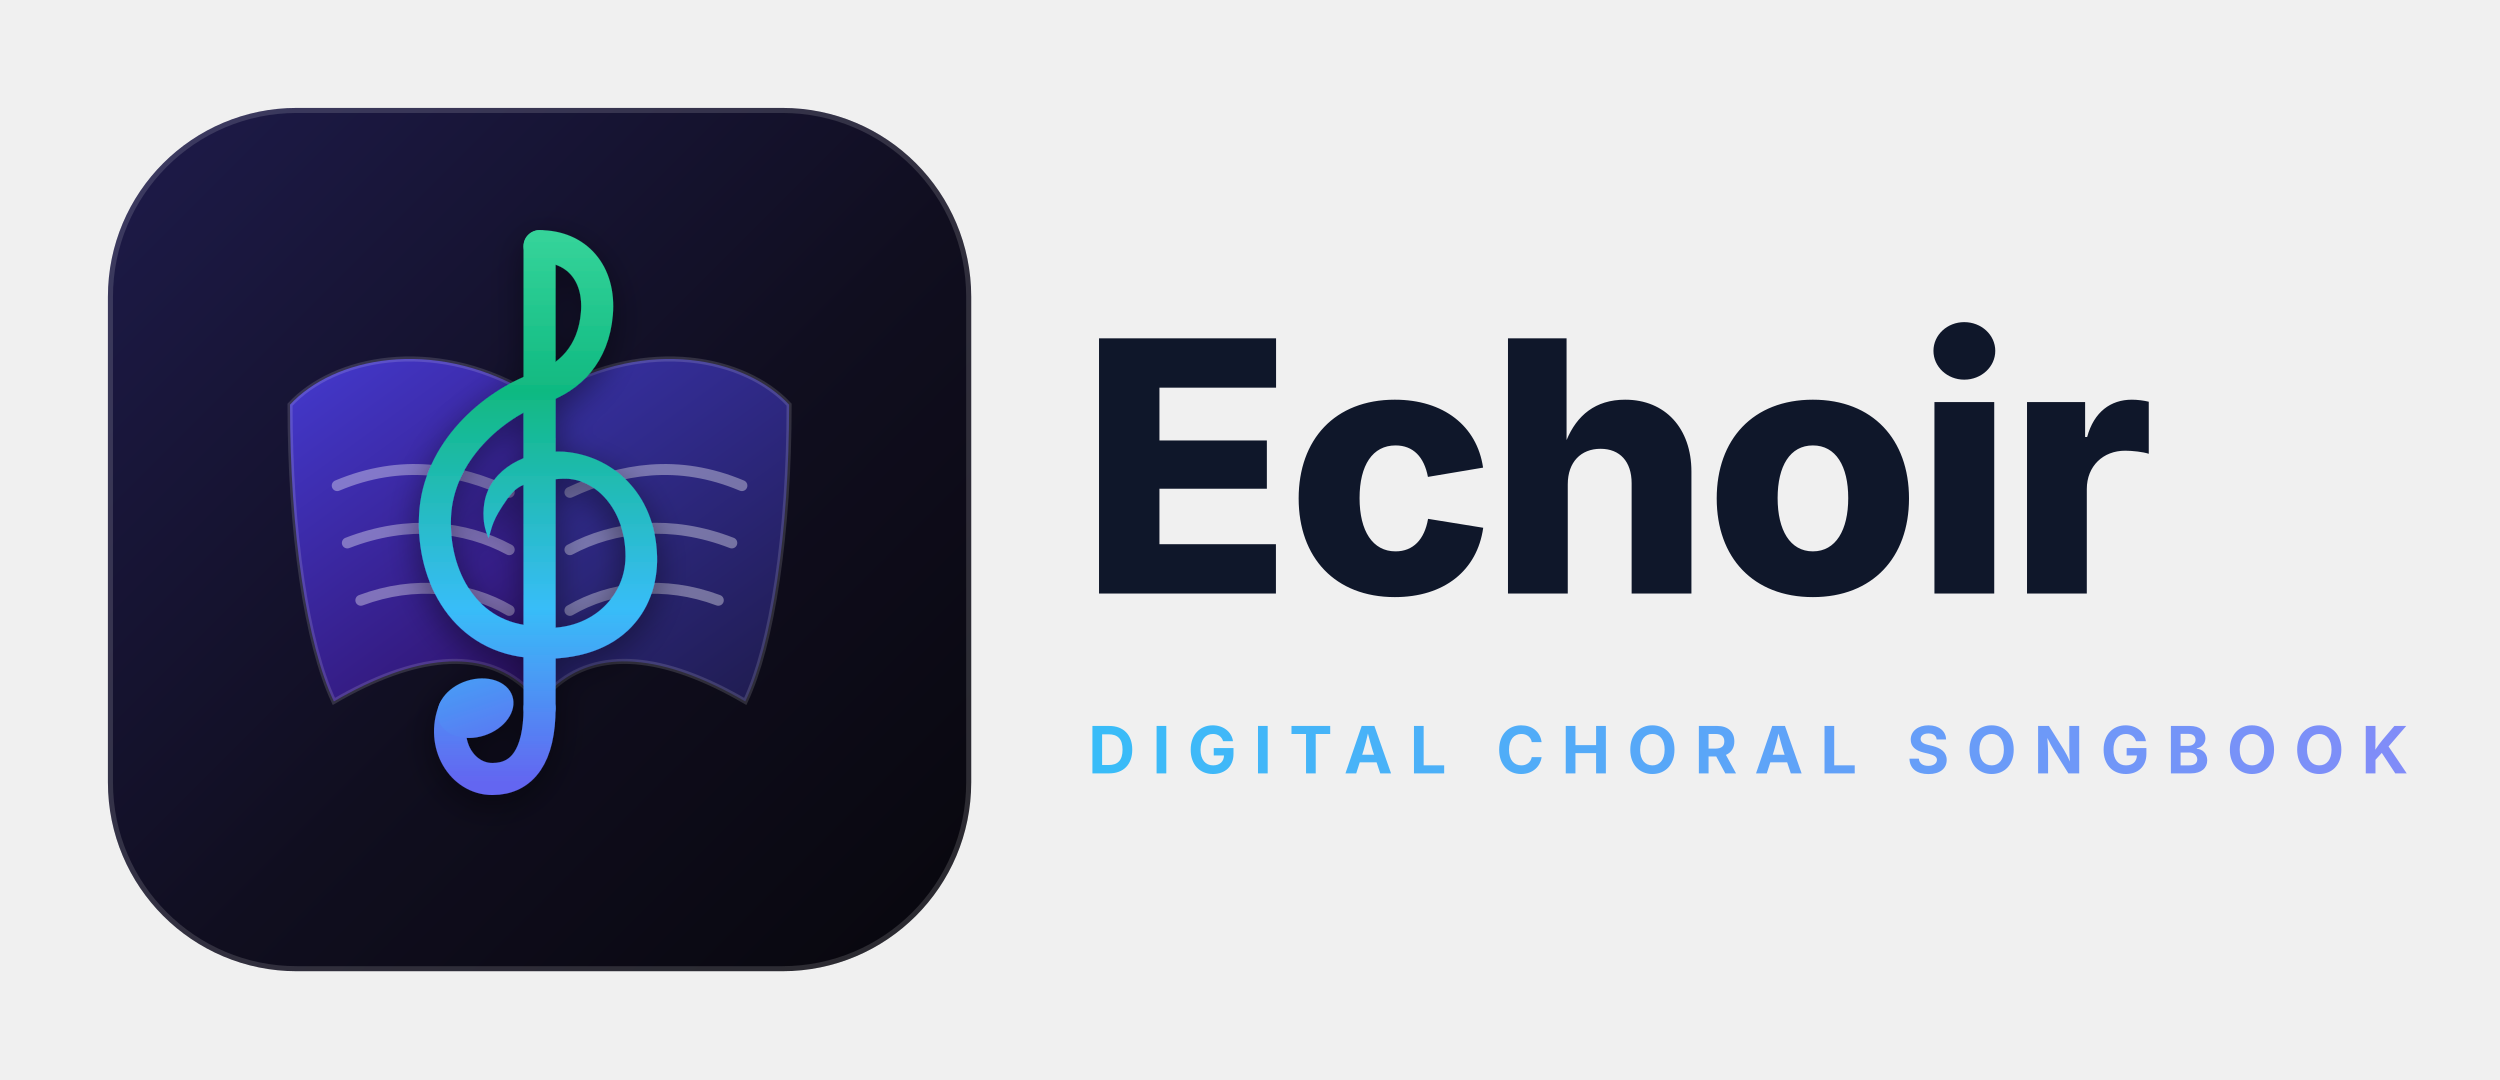
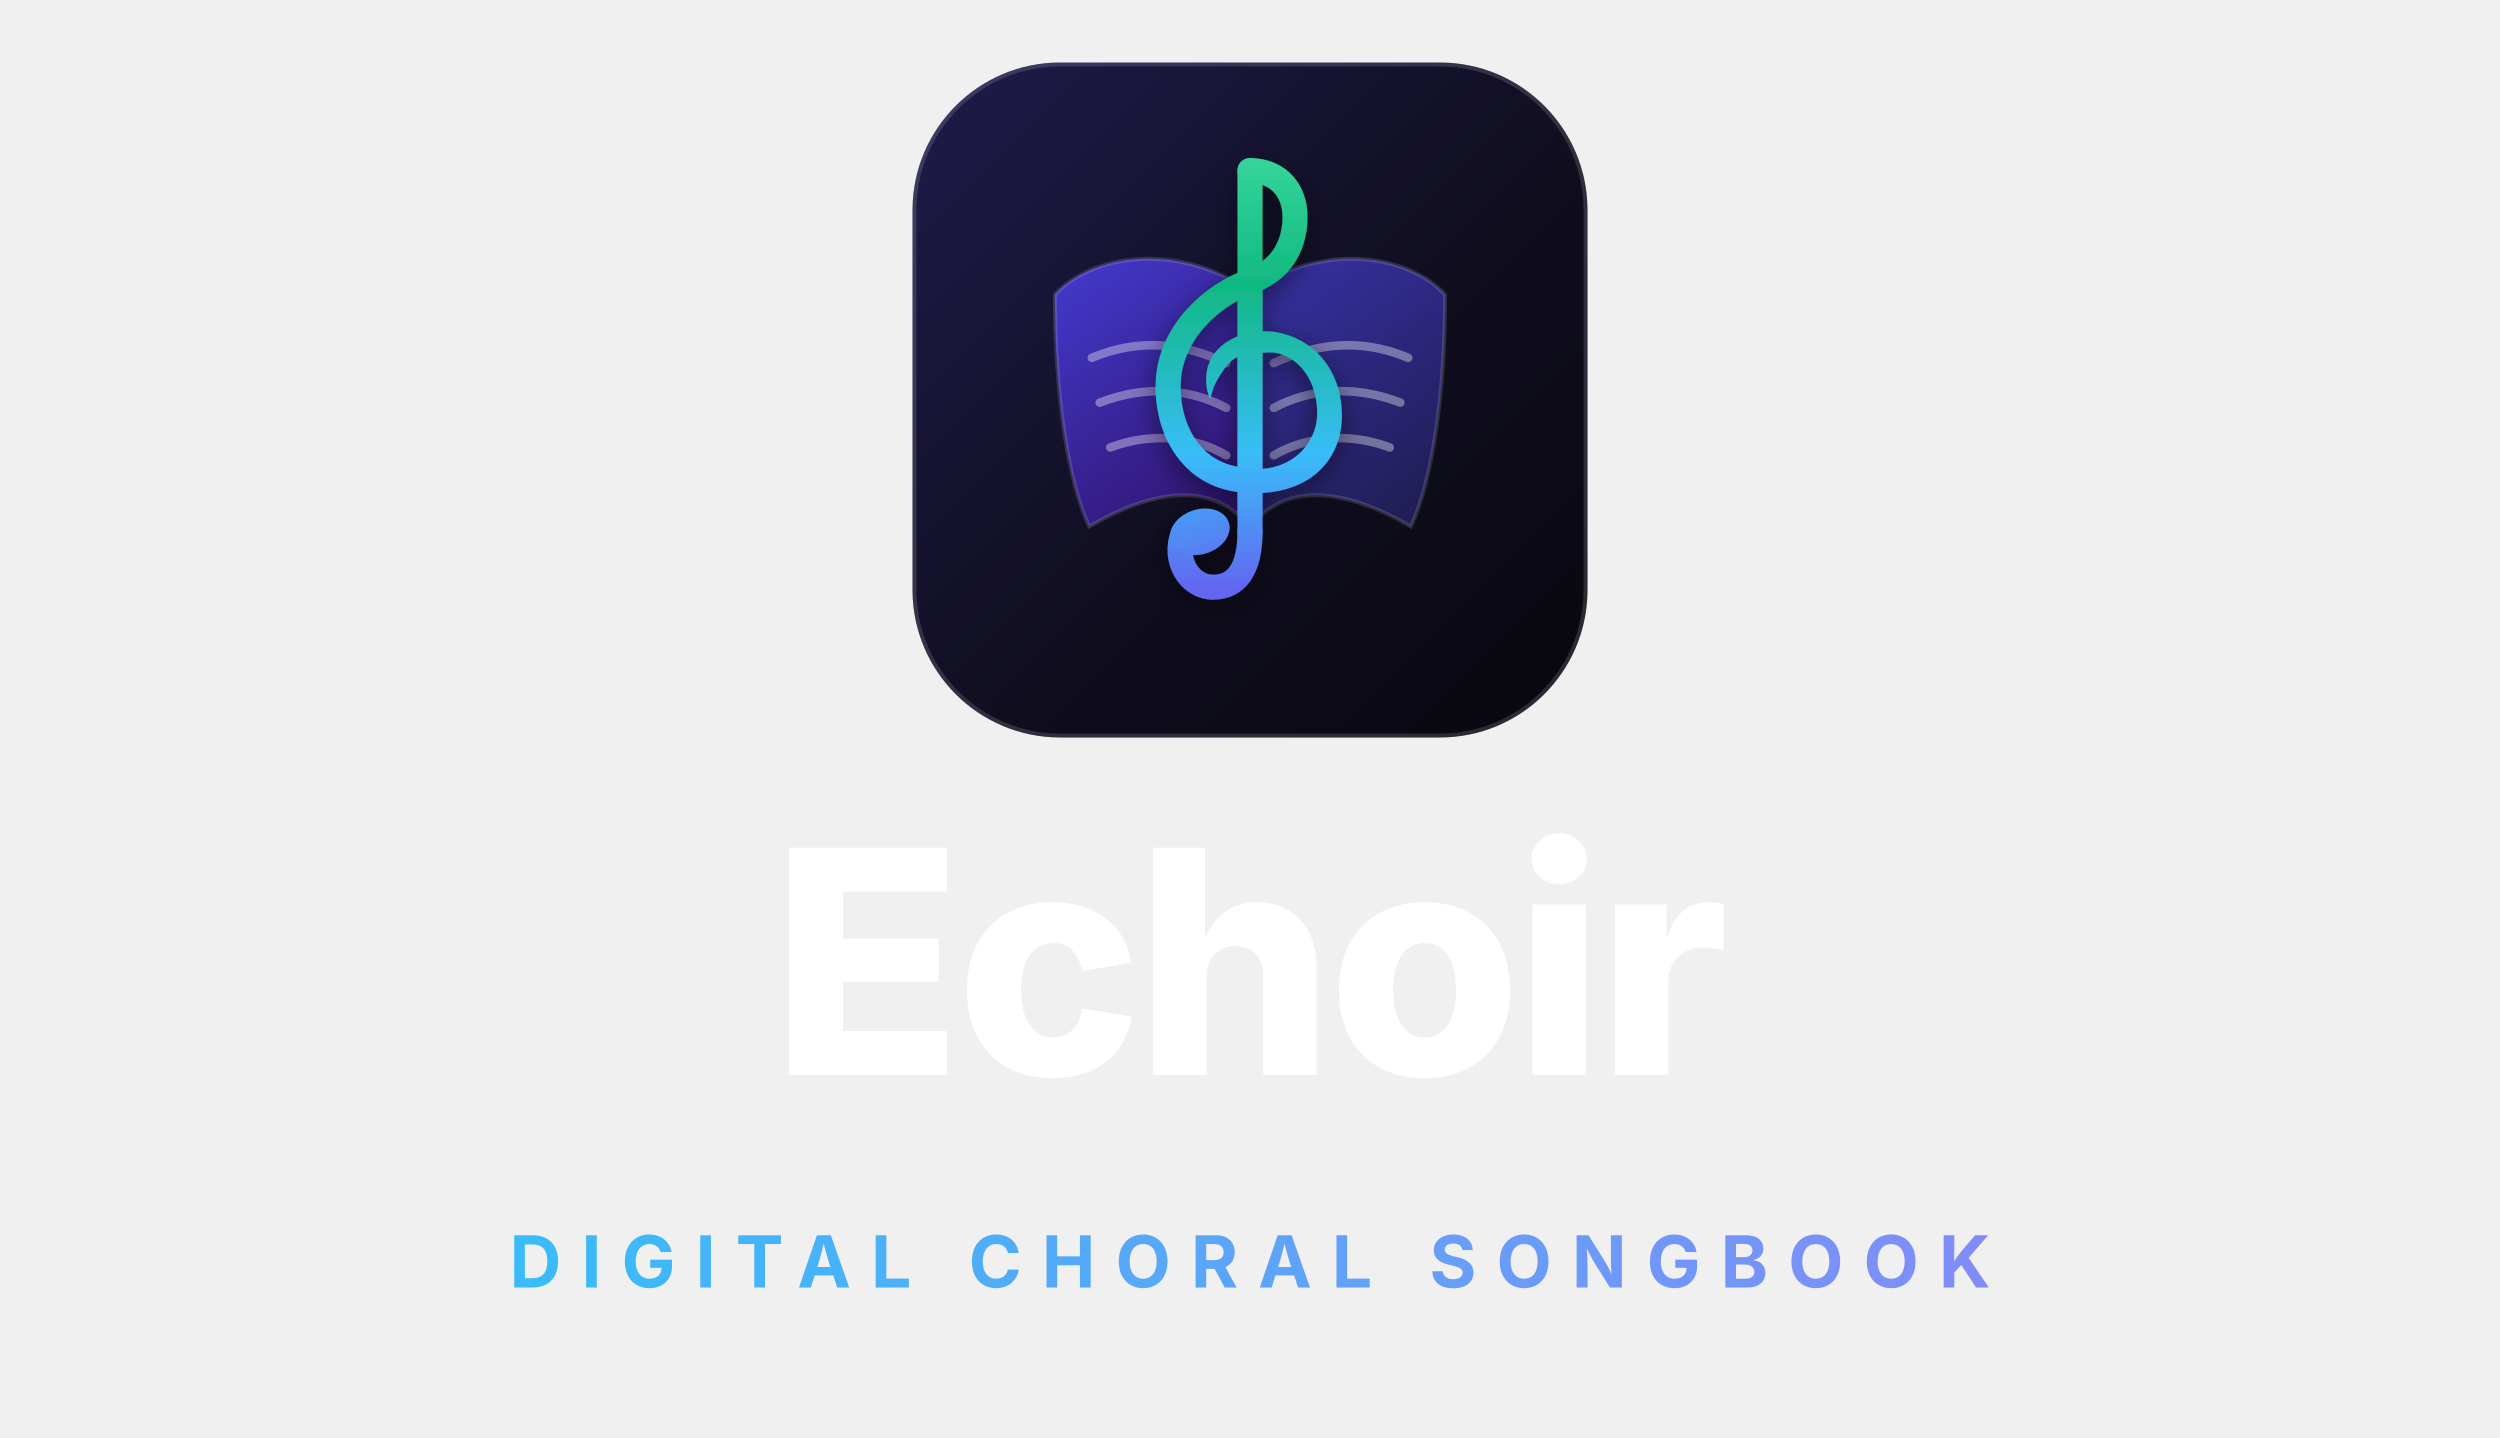
- <svg xmlns="http://www.w3.org/2000/svg" width="556" height="240" viewBox="0 0 556 240" fill="none">
+ <svg xmlns="http://www.w3.org/2000/svg" width="400" height="230" viewBox="0 0 400 230" fill="none">
  <defs>
-     <linearGradient id="wm_tagline_grad" x1="240" y1="168" x2="535" y2="168" gradientUnits="userSpaceOnUse">
+     <linearGradient id="wm_stack_tagline_grad" x1="80" y1="205" x2="320" y2="205" gradientUnits="userSpaceOnUse">
      <stop offset="0%" stop-color="#38bdf8" />
      <stop offset="100%" stop-color="#818cf8" />
    </linearGradient>
  </defs>
-   <g transform="translate(24, 24) scale(0.375)">
-     <svg width="512" height="512" viewBox="0 0 512 512" fill="none">
+   <g transform="translate(146, 10)">
+     <svg width="108" height="108" viewBox="0 0 512 512" fill="none">
      <defs>
        <linearGradient id="brand_bg_grad" x1="0" y1="0" x2="512" y2="512" gradientUnits="userSpaceOnUse">
          <stop offset="0%" stop-color="#1e1b4b" />
          <stop offset="55%" stop-color="#100e1f" />
          <stop offset="100%" stop-color="#08070d" />
        </linearGradient>
        <linearGradient id="brand_book_l" x1="110" y1="160" x2="256" y2="360" gradientUnits="userSpaceOnUse">
          <stop offset="0%" stop-color="#4338ca" />
          <stop offset="100%" stop-color="#2e1065" />
        </linearGradient>
        <linearGradient id="brand_book_r" x1="256" y1="160" x2="402" y2="360" gradientUnits="userSpaceOnUse">
          <stop offset="0%" stop-color="#3730a3" />
          <stop offset="100%" stop-color="#1e1b4b" />
        </linearGradient>
        <linearGradient id="brand_clef_grad" x1="256" y1="78" x2="256" y2="400" gradientUnits="userSpaceOnUse">
          <stop offset="0%" stop-color="#34d399" />
          <stop offset="28%" stop-color="#10b981" />
          <stop offset="68%" stop-color="#38bdf8" />
          <stop offset="100%" stop-color="#6366f1" />
        </linearGradient>
        <filter id="brand_shadow" x="60" y="30" width="380" height="440" filterUnits="userSpaceOnUse">
          <feDropShadow dx="0" dy="6" stdDeviation="10" flood-color="#000000" flood-opacity="0.45" />
        </filter>
      </defs>
      <rect width="512" height="512" rx="112" fill="url(#brand_bg_grad)" />
      <rect x="1.5" y="1.5" width="509" height="509" rx="110.5" stroke="rgba(255,255,255,0.14)" stroke-width="3" fill="none" />
      <path d="M 248 168 C 192 136, 134 148, 108 176 C 108 252, 118 318, 134 352 C 182 324, 222 320, 248 344 Z" fill="url(#brand_book_l)" stroke="rgba(255,255,255,0.14)" stroke-width="3" />
      <path d="M 264 168 C 320 136, 378 148, 404 176 C 404 252, 394 318, 378 352 C 330 324, 290 320, 264 344 Z" fill="url(#brand_book_r)" stroke="rgba(255,255,255,0.14)" stroke-width="3" />
      <path d="M 136 224 C 174 208, 208 214, 238 228" stroke="rgba(255,255,255,0.36)" stroke-width="6.5" stroke-linecap="round" fill="none" />
      <path d="M 142 258 C 178 244, 212 248, 238 262" stroke="rgba(255,255,255,0.36)" stroke-width="6.5" stroke-linecap="round" fill="none" />
      <path d="M 150 292 C 182 280, 214 284, 238 298" stroke="rgba(255,255,255,0.36)" stroke-width="6.5" stroke-linecap="round" fill="none" />
      <path d="M 274 228 C 304 214, 338 208, 376 224" stroke="rgba(255,255,255,0.36)" stroke-width="6.5" stroke-linecap="round" fill="none" />
      <path d="M 274 262 C 300 248, 334 244, 370 258" stroke="rgba(255,255,255,0.36)" stroke-width="6.5" stroke-linecap="round" fill="none" />
      <path d="M 274 298 C 298 284, 330 280, 362 292" stroke="rgba(255,255,255,0.36)" stroke-width="6.5" stroke-linecap="round" fill="none" />
      <g filter="url(#brand_shadow)">
        <path d="M 256 82 L 256 356" stroke="url(#brand_clef_grad)" stroke-width="19" stroke-linecap="round" />
        <path d="M 256 356 C 256 384 246 398 228 398 C 210 398 197.357 377.269 205.357 357.269" stroke="url(#brand_clef_grad)" stroke-width="19" stroke-linecap="round" stroke-linejoin="round" fill="none" />
        <ellipse cx="218" cy="356" rx="23" ry="17" transform="rotate(-18 218 356)" fill="url(#brand_clef_grad)" />
        <path d="M 256 82 C 278 82, 292 98, 290 122 C 288 146, 274 160, 256 166" stroke="url(#brand_clef_grad)" stroke-width="19" stroke-linecap="round" fill="none" />
        <path d="M 256 166 C 228 176 195.758 204.041 194 242 C 192.336 277.922 211.694 314.894 253.254 316.85" stroke="url(#brand_clef_grad)" stroke-width="19" stroke-linecap="round" fill="none" />
        <path d="M 246.72 326.134 C 304.464 331.635 326.617 297.884 325.692 265.845 C 324.589 227.651 298.28 205.895 270.28 203.895 C 252.28 202.895 230.454 210.93 224.28 229.895 C 222.897 234.143 220.987 245.135 225.812 255.172 C 227.958 248.164 227.857 244.64 236.845 231.874 C 245.833 219.108 253.541 223.965 256.409 222.428 C 259.277 220.891 265.156 219.895 271.156 219.895 C 289.156 219.895 307.013 237.912 306.972 265.983 C 306.933 292.705 281.607 315.007 246.525 306.662 L 246.72 326.134 Z" fill="url(#brand_clef_grad)" />
      </g>
    </svg>
  </g>
-   <text x="240" y="132" fill="#0f172a" font-family="'Plus Jakarta Sans', system-ui, -apple-system, sans-serif" font-size="78" font-weight="800" letter-spacing="-1.5">Echoir</text>
-   <text x="242" y="172" fill="url(#wm_tagline_grad)" font-family="'Plus Jakarta Sans', system-ui, -apple-system, sans-serif" font-size="14.5" font-weight="700" letter-spacing="3.8">DIGITAL CHORAL SONGBOOK</text>
+   <text x="200" y="172" text-anchor="middle" fill="#ffffff" font-family="'Plus Jakarta Sans', system-ui, -apple-system, sans-serif" font-size="50" font-weight="800" letter-spacing="-1">Echoir</text>
+   <text x="200" y="206" text-anchor="middle" fill="url(#wm_stack_tagline_grad)" font-family="'Plus Jakarta Sans', system-ui, -apple-system, sans-serif" font-size="11.5" font-weight="700" letter-spacing="3.2">DIGITAL CHORAL SONGBOOK</text>
</svg>
